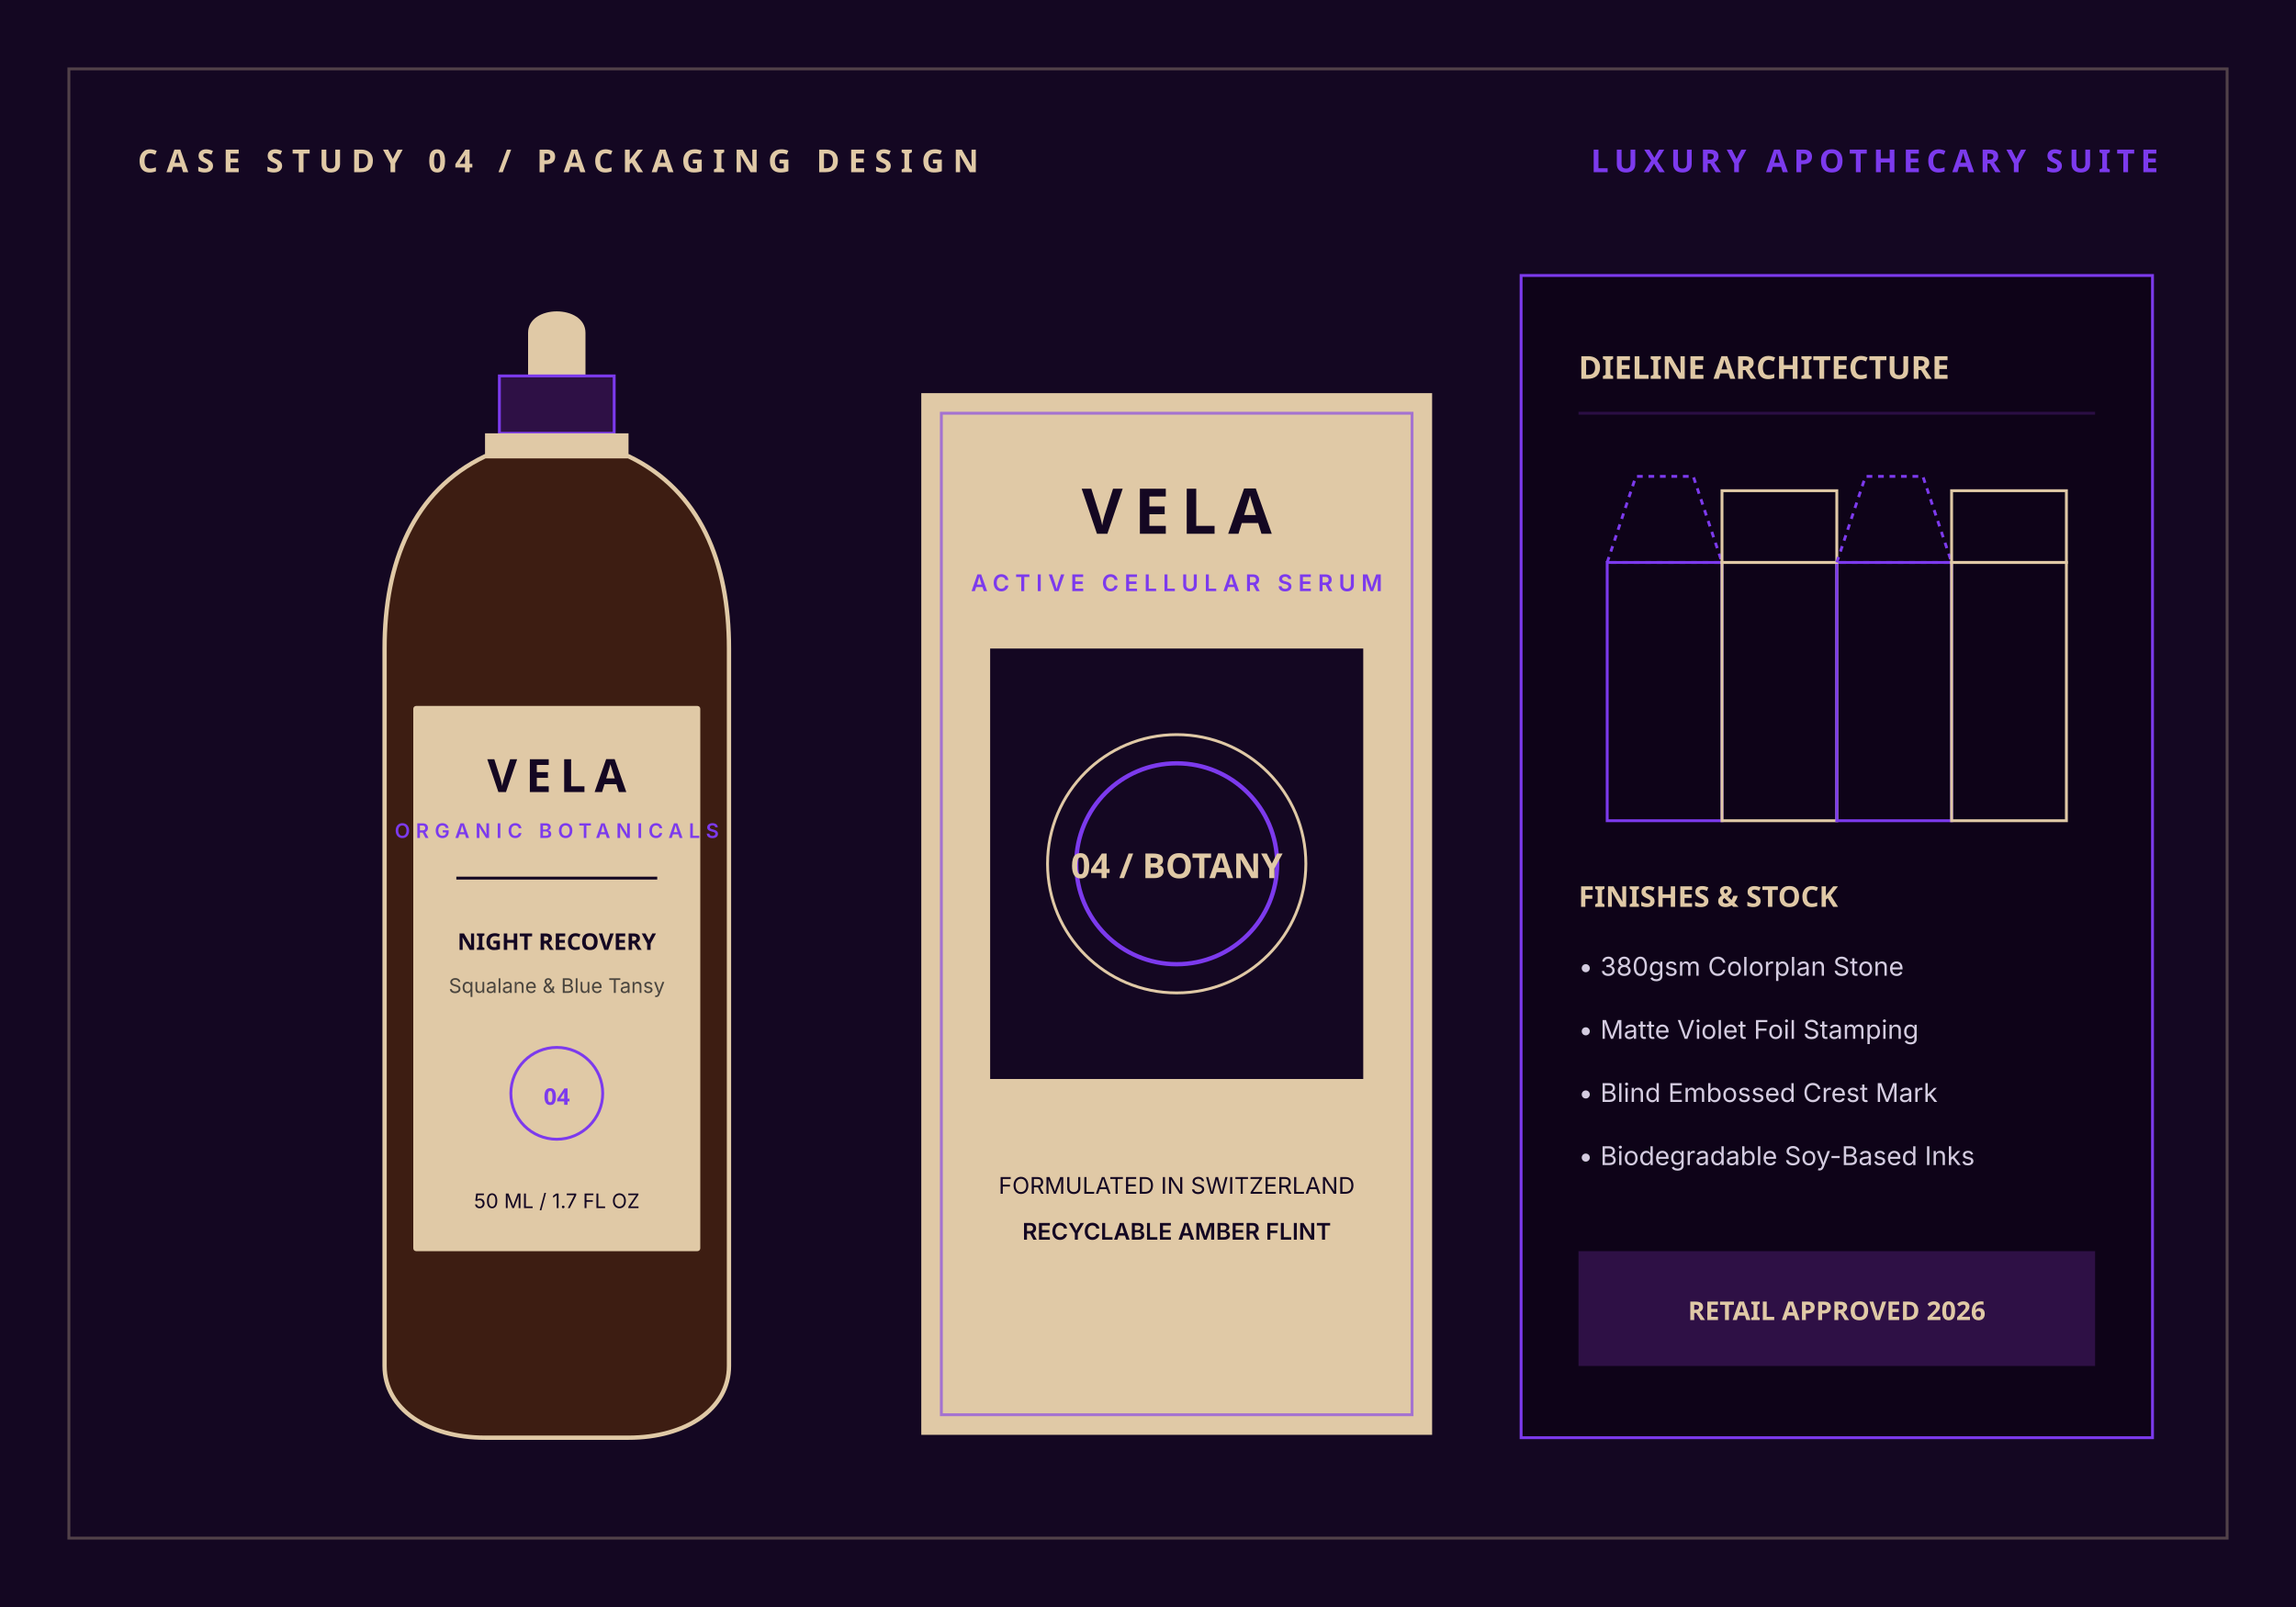
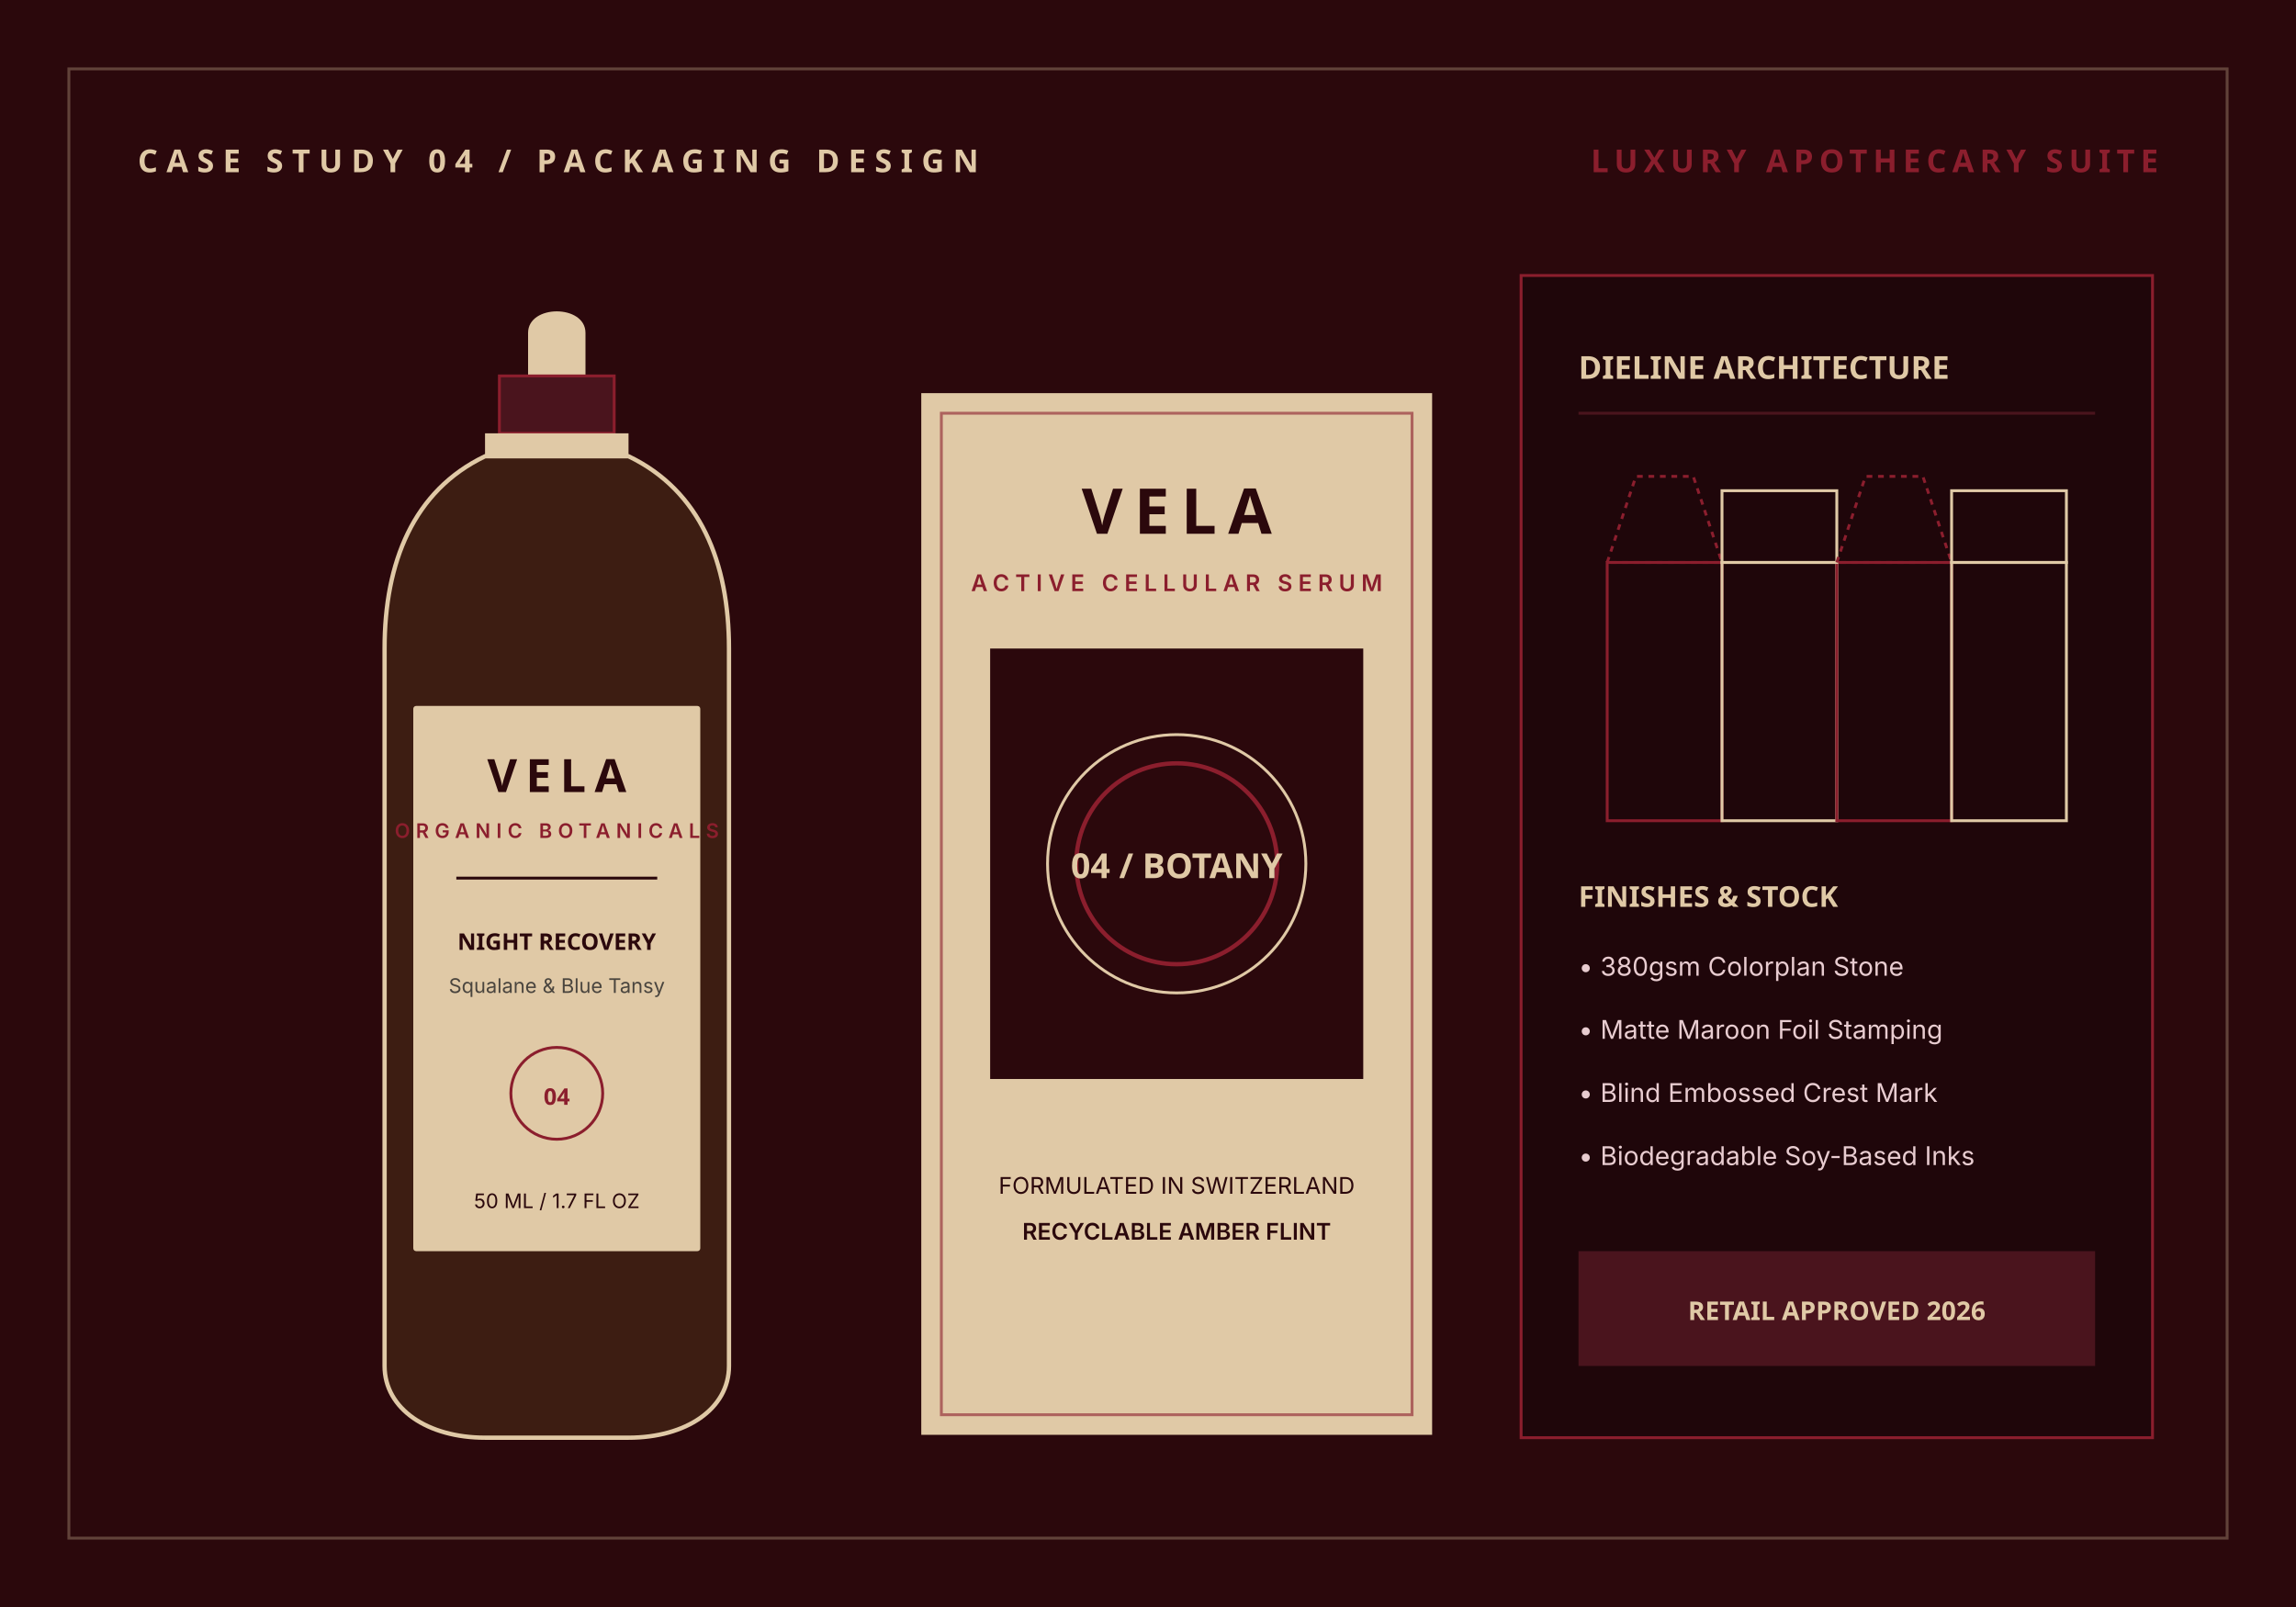
<svg xmlns="http://www.w3.org/2000/svg" viewBox="0 0 800 560" width="100%" height="100%">
-   <rect width="800" height="560" fill="#140722" />
+   <rect width="800" height="560" fill="#2B080C" />
  <rect x="24" y="24" width="752" height="512" fill="none" stroke="#E0C9A6" stroke-width="1" stroke-opacity="0.3" />
  <text x="48" y="60" font-family="'Space Grotesk', sans-serif" font-size="11" font-weight="600" fill="#E0C9A6" letter-spacing="3">CASE STUDY 04 / PACKAGING DESIGN</text>
-   <text x="752" y="60" text-anchor="end" font-family="'Space Grotesk', sans-serif" font-size="11" font-weight="600" fill="#7C3AED" letter-spacing="2">LUXURY APOTHECARY SUITE</text>
+   <text x="752" y="60" text-anchor="end" font-family="'Space Grotesk', sans-serif" font-size="11" font-weight="600" fill="#8B1E2D" letter-spacing="2">LUXURY APOTHECARY SUITE</text>
  <g transform="translate(64, 96)">
    <path d="M120 20 C120 10, 140 10, 140 20 L140 35 L120 35 Z" fill="#E0C9A6" />
-     <rect x="110" y="35" width="40" height="20" fill="#2E1045" stroke="#7C3AED" stroke-width="1" />
+     <rect x="110" y="35" width="40" height="20" fill="#4A141D" stroke="#8B1E2D" stroke-width="1" />
    <rect x="105" y="55" width="50" height="8" fill="#E0C9A6" />
    <path d="M105 63 C80 75, 70 100, 70 130 L70 380 C70 395, 85 405, 105 405 L155 405 C175 405, 190 395, 190 380 L190 130 C190 100, 180 75, 155 63 Z" fill="#3D1D12" stroke="#E0C9A6" stroke-width="1.5" />
    <rect x="80" y="150" width="100" height="190" fill="#E0C9A6" rx="1" />
-     <text x="130" y="180" text-anchor="middle" font-family="'Space Grotesk', sans-serif" font-size="16" font-weight="700" fill="#140722" letter-spacing="3">VELA</text>
-     <text x="130" y="196" text-anchor="middle" font-family="'Inter', sans-serif" font-size="7" font-weight="600" fill="#7C3AED" letter-spacing="2">ORGANIC BOTANICALS</text>
-     <line x1="95" y1="210" x2="165" y2="210" stroke="#140722" stroke-width="1" />
-     <text x="130" y="235" text-anchor="middle" font-family="'Space Grotesk', sans-serif" font-size="8" font-weight="600" fill="#140722">NIGHT RECOVERY</text>
+     <text x="130" y="180" text-anchor="middle" font-family="'Space Grotesk', sans-serif" font-size="16" font-weight="700" fill="#2B080C" letter-spacing="3">VELA</text>
+     <text x="130" y="196" text-anchor="middle" font-family="'Inter', sans-serif" font-size="7" font-weight="600" fill="#8B1E2D" letter-spacing="2">ORGANIC BOTANICALS</text>
+     <line x1="95" y1="210" x2="165" y2="210" stroke="#2B080C" stroke-width="1" />
+     <text x="130" y="235" text-anchor="middle" font-family="'Space Grotesk', sans-serif" font-size="8" font-weight="600" fill="#2B080C">NIGHT RECOVERY</text>
    <text x="130" y="250" text-anchor="middle" font-family="'Inter', sans-serif" font-size="7" fill="#4A453E">Squalane &amp; Blue Tansy</text>
-     <circle cx="130" cy="285" r="16" fill="none" stroke="#7C3AED" stroke-width="1" />
-     <text x="130" y="289" text-anchor="middle" font-family="'Space Grotesk', sans-serif" font-size="8" font-weight="700" fill="#7C3AED">04</text>
-     <text x="130" y="325" text-anchor="middle" font-family="'Inter', sans-serif" font-size="7" fill="#140722">50 ML / 1.7 FL OZ</text>
+     <circle cx="130" cy="285" r="16" fill="none" stroke="#8B1E2D" stroke-width="1" />
+     <text x="130" y="289" text-anchor="middle" font-family="'Space Grotesk', sans-serif" font-size="8" font-weight="700" fill="#8B1E2D">04</text>
+     <text x="130" y="325" text-anchor="middle" font-family="'Inter', sans-serif" font-size="7" fill="#2B080C">50 ML / 1.7 FL OZ</text>
  </g>
  <g transform="translate(320, 96)">
-     <rect x="0" y="40" width="180" height="365" fill="#E0C9A6" stroke="#140722" stroke-width="2" />
-     <rect x="8" y="48" width="164" height="349" fill="none" stroke="#7C3AED" stroke-width="1" stroke-opacity="0.6" />
-     <text x="90" y="90" text-anchor="middle" font-family="'Space Grotesk', sans-serif" font-size="22" font-weight="700" fill="#140722" letter-spacing="4">VELA</text>
-     <text x="90" y="110" text-anchor="middle" font-family="'Inter', sans-serif" font-size="8" font-weight="600" fill="#7C3AED" letter-spacing="2">ACTIVE CELLULAR SERUM</text>
-     <rect x="25" y="130" width="130" height="150" fill="#140722" />
+     <rect x="0" y="40" width="180" height="365" fill="#E0C9A6" stroke="#2B080C" stroke-width="2" />
+     <rect x="8" y="48" width="164" height="349" fill="none" stroke="#8B1E2D" stroke-width="1" stroke-opacity="0.6" />
+     <text x="90" y="90" text-anchor="middle" font-family="'Space Grotesk', sans-serif" font-size="22" font-weight="700" fill="#2B080C" letter-spacing="4">VELA</text>
+     <text x="90" y="110" text-anchor="middle" font-family="'Inter', sans-serif" font-size="8" font-weight="600" fill="#8B1E2D" letter-spacing="2">ACTIVE CELLULAR SERUM</text>
+     <rect x="25" y="130" width="130" height="150" fill="#2B080C" />
    <circle cx="90" cy="205" r="45" fill="none" stroke="#E0C9A6" stroke-width="1" />
-     <circle cx="90" cy="205" r="35" fill="none" stroke="#7C3AED" stroke-width="1.5" />
+     <circle cx="90" cy="205" r="35" fill="none" stroke="#8B1E2D" stroke-width="1.5" />
    <text x="90" y="210" text-anchor="middle" font-family="'Space Grotesk', sans-serif" font-size="12" font-weight="700" fill="#E0C9A6">04 / BOTANY</text>
-     <text x="90" y="320" text-anchor="middle" font-family="'Inter', sans-serif" font-size="8" fill="#140722">FORMULATED IN SWITZERLAND</text>
-     <text x="90" y="336" text-anchor="middle" font-family="'Inter', sans-serif" font-size="8" font-weight="600" fill="#140722">RECYCLABLE AMBER FLINT</text>
+     <text x="90" y="320" text-anchor="middle" font-family="'Inter', sans-serif" font-size="8" fill="#2B080C">FORMULATED IN SWITZERLAND</text>
+     <text x="90" y="336" text-anchor="middle" font-family="'Inter', sans-serif" font-size="8" font-weight="600" fill="#2B080C">RECYCLABLE AMBER FLINT</text>
  </g>
  <g transform="translate(530, 96)">
-     <rect width="220" height="405" fill="#0E0318" stroke="#7C3AED" stroke-width="1" />
+     <rect width="220" height="405" fill="#1F060A" stroke="#8B1E2D" stroke-width="1" />
    <text x="20" y="36" font-family="'Space Grotesk', sans-serif" font-size="11" font-weight="700" fill="#E0C9A6">DIELINE ARCHITECTURE</text>
-     <line x1="20" y1="48" x2="200" y2="48" stroke="#2B0E44" stroke-width="1" />
+     <line x1="20" y1="48" x2="200" y2="48" stroke="#4A141D" stroke-width="1" />
    <g transform="translate(30, 70)">
-       <rect x="0" y="30" width="40" height="90" fill="none" stroke="#7C3AED" stroke-width="1" />
+       <rect x="0" y="30" width="40" height="90" fill="none" stroke="#8B1E2D" stroke-width="1" />
      <rect x="40" y="30" width="40" height="90" fill="none" stroke="#E0C9A6" stroke-width="1" />
-       <rect x="80" y="30" width="40" height="90" fill="none" stroke="#7C3AED" stroke-width="1" />
+       <rect x="80" y="30" width="40" height="90" fill="none" stroke="#8B1E2D" stroke-width="1" />
      <rect x="120" y="30" width="40" height="90" fill="none" stroke="#E0C9A6" stroke-width="1" />
-       <polygon points="0,30 10,0 30,0 40,30" fill="none" stroke="#7C3AED" stroke-width="1" stroke-dasharray="2 2" />
+       <polygon points="0,30 10,0 30,0 40,30" fill="none" stroke="#8B1E2D" stroke-width="1" stroke-dasharray="2 2" />
      <polygon points="40,30 40,5 80,5 80,30" fill="none" stroke="#E0C9A6" stroke-width="1" />
-       <polygon points="80,30 90,0 110,0 120,30" fill="none" stroke="#7C3AED" stroke-width="1" stroke-dasharray="2 2" />
+       <polygon points="80,30 90,0 110,0 120,30" fill="none" stroke="#8B1E2D" stroke-width="1" stroke-dasharray="2 2" />
      <polygon points="120,30 120,5 160,5 160,30" fill="none" stroke="#E0C9A6" stroke-width="1" />
    </g>
    <text x="20" y="220" font-family="'Space Grotesk', sans-serif" font-size="10" font-weight="600" fill="#E0C9A6">FINISHES &amp; STOCK</text>
-     <text x="20" y="244" font-family="'Inter', sans-serif" font-size="9" fill="#D4CCE0">• 380gsm Colorplan Stone</text>
-     <text x="20" y="266" font-family="'Inter', sans-serif" font-size="9" fill="#D4CCE0">• Matte Violet Foil Stamping</text>
-     <text x="20" y="288" font-family="'Inter', sans-serif" font-size="9" fill="#D4CCE0">• Blind Embossed Crest Mark</text>
-     <text x="20" y="310" font-family="'Inter', sans-serif" font-size="9" fill="#D4CCE0">• Biodegradable Soy-Based Inks</text>
-     <rect x="20" y="340" width="180" height="40" fill="#2E1045" />
+     <text x="20" y="244" font-family="'Inter', sans-serif" font-size="9" fill="#E8CCD0">• 380gsm Colorplan Stone</text>
+     <text x="20" y="266" font-family="'Inter', sans-serif" font-size="9" fill="#E8CCD0">• Matte Maroon Foil Stamping</text>
+     <text x="20" y="288" font-family="'Inter', sans-serif" font-size="9" fill="#E8CCD0">• Blind Embossed Crest Mark</text>
+     <text x="20" y="310" font-family="'Inter', sans-serif" font-size="9" fill="#E8CCD0">• Biodegradable Soy-Based Inks</text>
+     <rect x="20" y="340" width="180" height="40" fill="#4A141D" />
    <text x="110" y="364" text-anchor="middle" font-family="'Space Grotesk', sans-serif" font-size="9" font-weight="700" fill="#E0C9A6">RETAIL APPROVED 2026</text>
  </g>
</svg>
